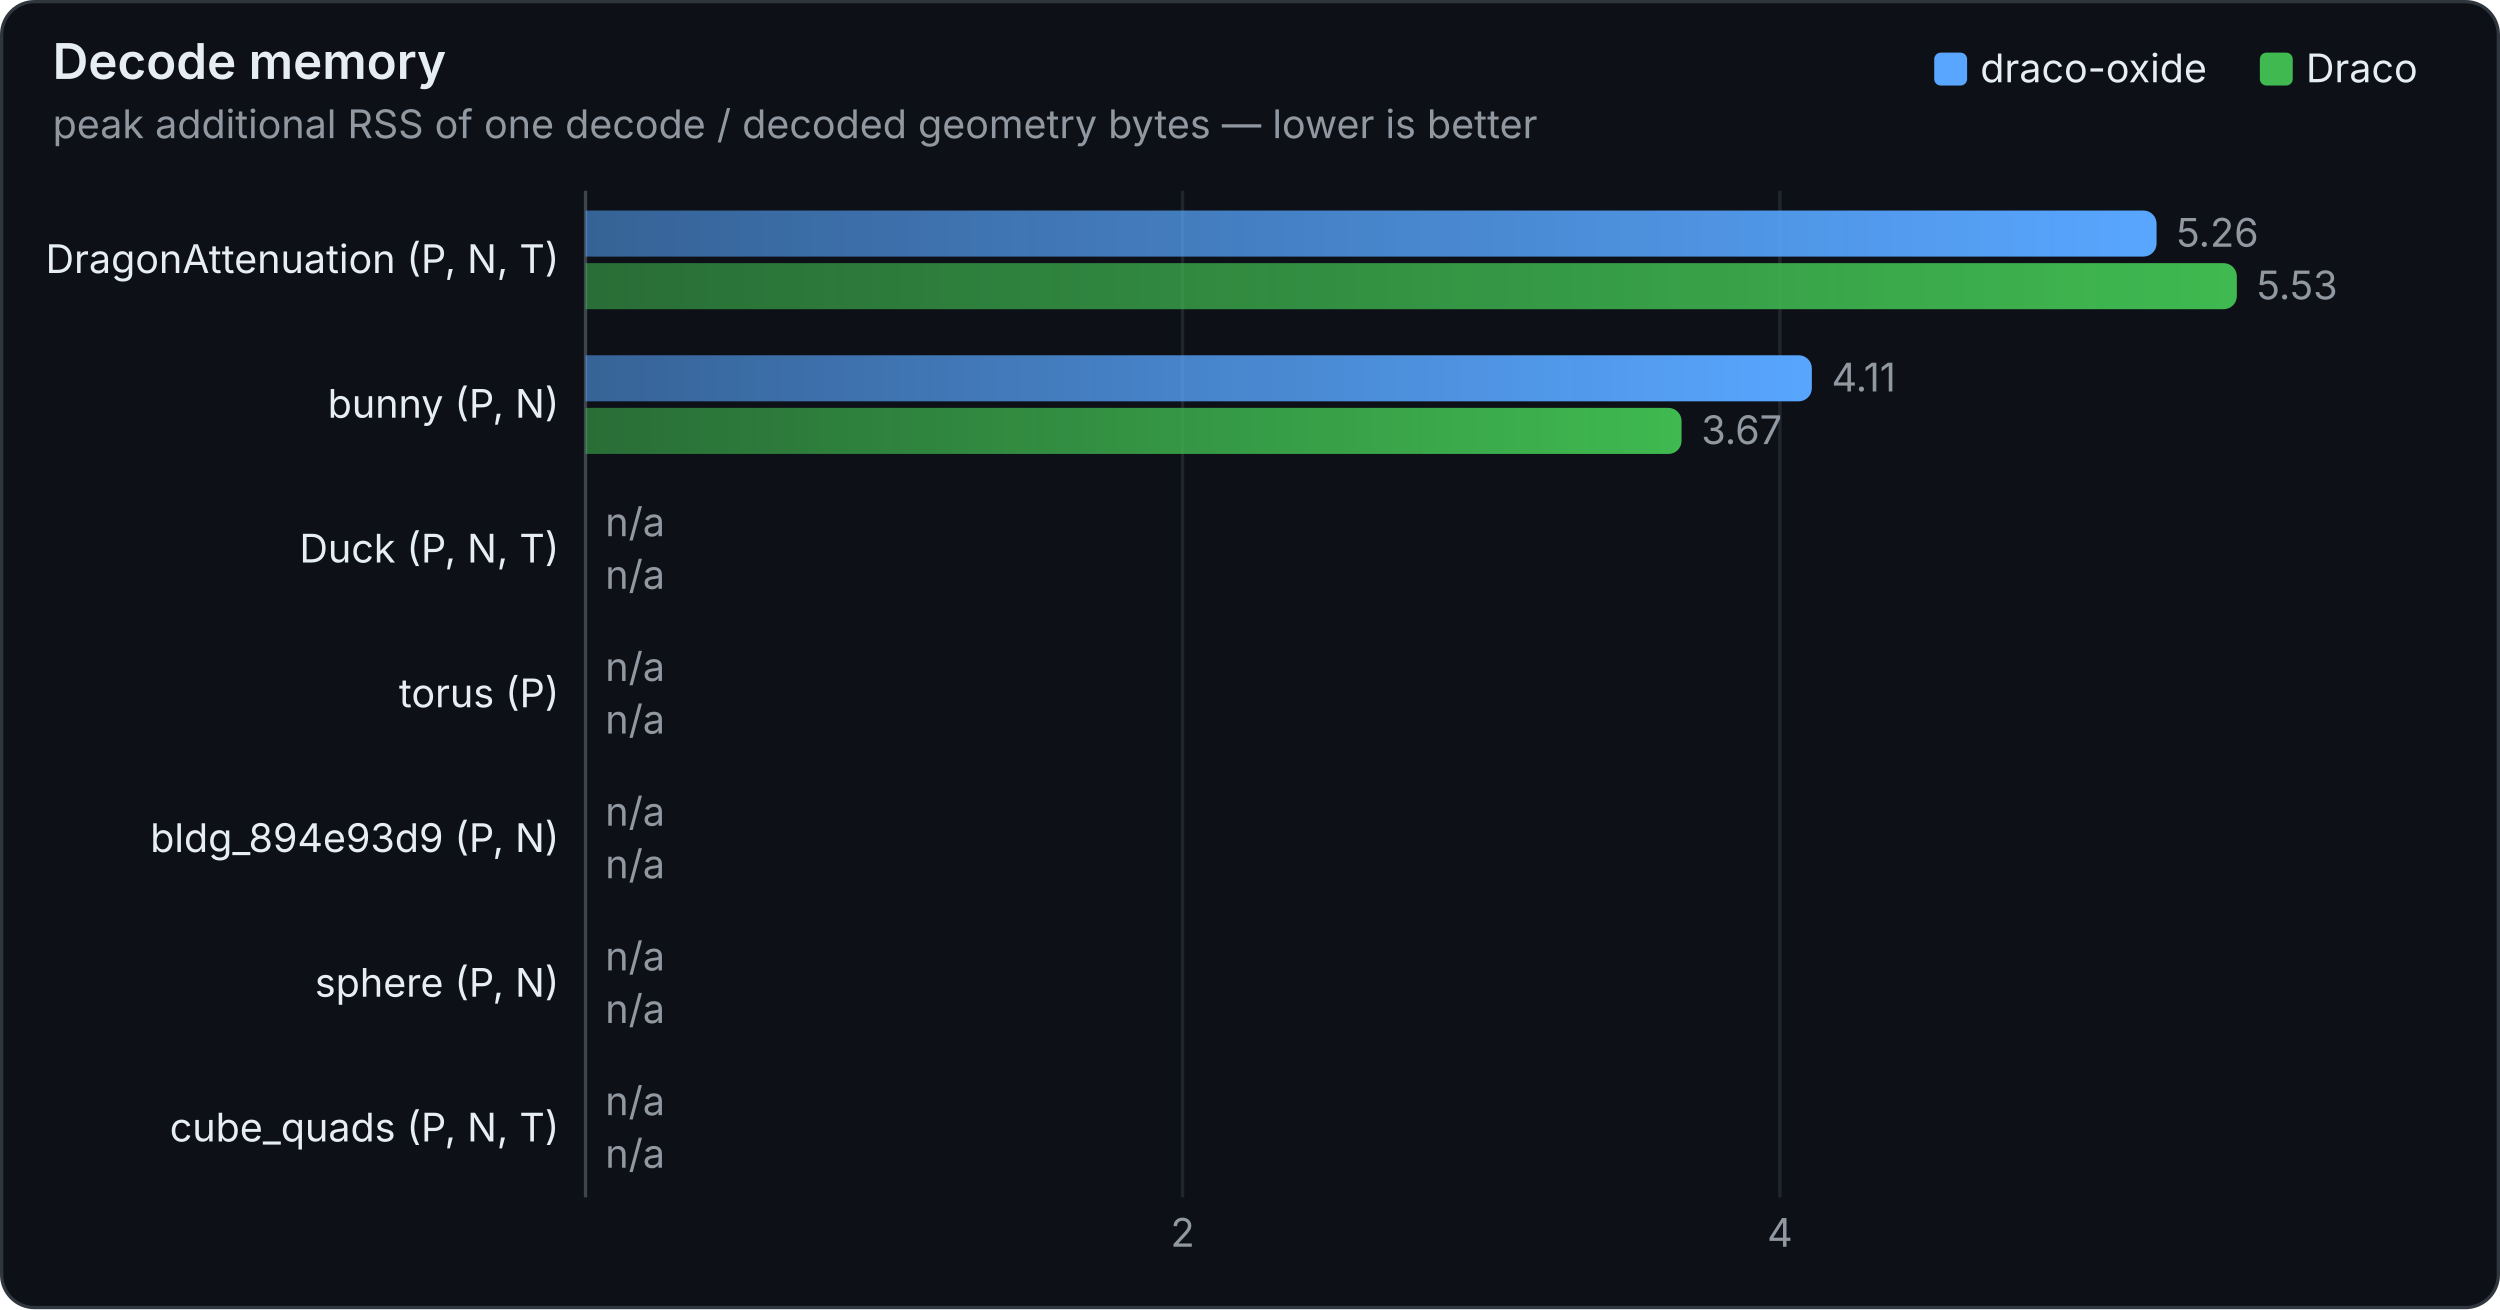
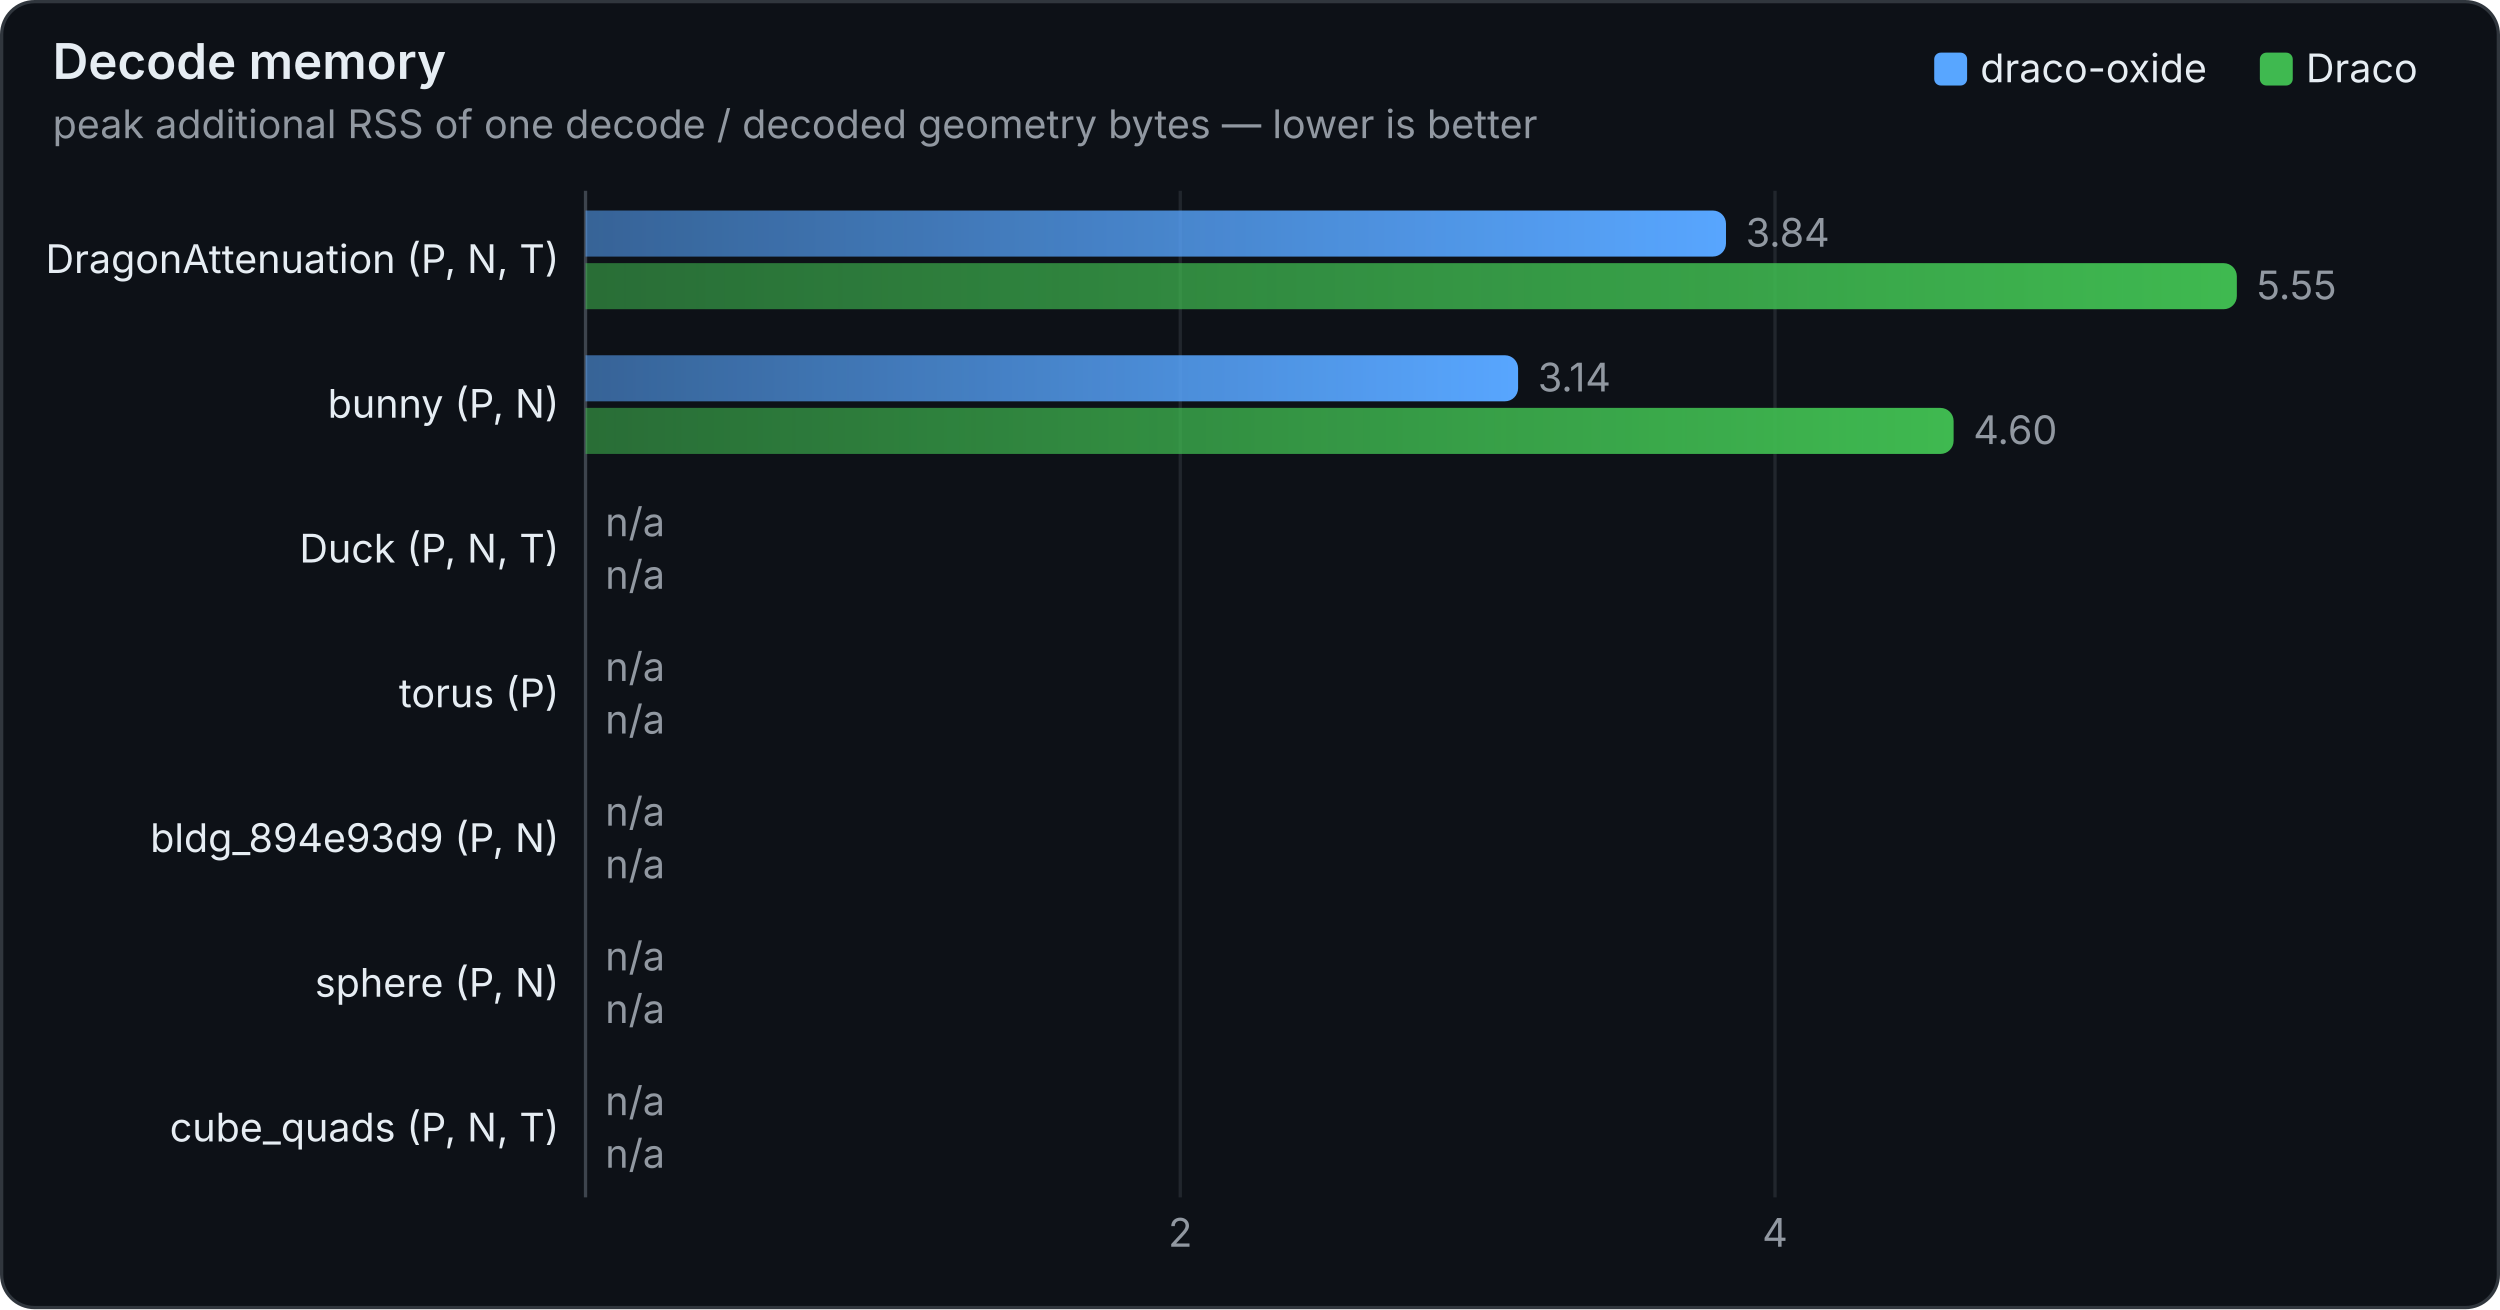
<svg xmlns="http://www.w3.org/2000/svg" width="760" height="398" viewBox="0 0 760 398" font-family="system-ui, -apple-system, 'Segoe UI', sans-serif" font-size="12">
  <defs>
    <linearGradient id="bar0" x1="0" y1="0" x2="1" y2="0">
      <stop offset="0" stop-color="#58a6ff" stop-opacity="0.55" />
      <stop offset="1" stop-color="#58a6ff" />
    </linearGradient>
    <linearGradient id="bar1" x1="0" y1="0" x2="1" y2="0">
      <stop offset="0" stop-color="#3fb950" stop-opacity="0.55" />
      <stop offset="1" stop-color="#3fb950" />
    </linearGradient>
  </defs>
  <rect x="0.5" y="0.5" width="759" height="397" rx="10" fill="#0d1117" stroke="#30363d" />
  <text x="16" y="24" font-size="15" font-weight="600" fill="#e6edf3">Decode memory</text>
  <text x="16" y="42" fill="#9198a1">peak additional RSS of one decode / decoded geometry bytes — lower is better</text>
  <rect x="588.0" y="16" width="10" height="10" rx="2" fill="#58a6ff" />
  <text x="602.0" y="25" fill="#e6edf3">draco-oxide</text>
  <rect x="687.0" y="16" width="10" height="10" rx="2" fill="#3fb950" />
  <text x="701.0" y="25" fill="#e6edf3">Draco</text>
-   <line x1="359.5" y1="58.0" x2="359.5" y2="364.0" stroke="#21262d" stroke-width="1" />
-   <text x="359.5" y="379.0" text-anchor="middle" fill="#9198a1">2</text>
-   <line x1="541.1" y1="58.0" x2="541.1" y2="364.0" stroke="#21262d" stroke-width="1" />
-   <text x="541.1" y="379.0" text-anchor="middle" fill="#9198a1">4</text>
+   <line x1="358.8" y1="58.0" x2="358.8" y2="364.0" stroke="#21262d" stroke-width="1" />
+   <text x="358.8" y="379.0" text-anchor="middle" fill="#9198a1">2</text>
+   <line x1="539.6" y1="58.0" x2="539.6" y2="364.0" stroke="#21262d" stroke-width="1" />
+   <text x="539.6" y="379.0" text-anchor="middle" fill="#9198a1">4</text>
  <line x1="178" y1="58.0" x2="178" y2="364.0" stroke="#3d444d" stroke-width="1" />
  <text x="170.0" y="83.0" text-anchor="end" fill="#e6edf3">DragonAttenuation (P, N, T)</text>
-   <path d="M178.0 64.0 h473.6 a4.0 4.0 0 0 1 4.0 4.0 v6.0 a4.0 4.0 0 0 1 -4.0 4.0 h-473.6 Z" fill="url(#bar0)" />
-   <text x="661.6" y="75.0" fill="#9198a1">5.26</text>
+   <path d="M178.0 64.0 h342.7 a4.0 4.0 0 0 1 4.0 4.0 v6.0 a4.0 4.0 0 0 1 -4.0 4.0 h-342.7 Z" fill="url(#bar0)" />
+   <text x="530.7" y="75.0" fill="#9198a1">3.84</text>
  <path d="M178.0 80.0 h498.0 a4.0 4.0 0 0 1 4.0 4.0 v6.0 a4.0 4.0 0 0 1 -4.0 4.0 h-498.0 Z" fill="url(#bar1)" />
-   <text x="686.0" y="91.0" fill="#9198a1">5.53</text>
+   <text x="686.0" y="91.0" fill="#9198a1">5.55</text>
  <text x="170.0" y="127.0" text-anchor="end" fill="#e6edf3">bunny (P, N)</text>
-   <path d="M178.0 108.0 h368.8 a4.0 4.0 0 0 1 4.0 4.0 v6.0 a4.0 4.0 0 0 1 -4.0 4.0 h-368.8 Z" fill="url(#bar0)" />
-   <text x="556.8" y="119.0" fill="#9198a1">4.11</text>
-   <path d="M178.0 124.0 h329.2 a4.0 4.0 0 0 1 4.0 4.0 v6.0 a4.0 4.0 0 0 1 -4.0 4.0 h-329.2 Z" fill="url(#bar1)" />
-   <text x="517.2" y="135.0" fill="#9198a1">3.67</text>
+   <path d="M178.0 108.0 h279.5 a4.0 4.0 0 0 1 4.0 4.0 v6.0 a4.0 4.0 0 0 1 -4.0 4.0 h-279.5 Z" fill="url(#bar0)" />
+   <text x="467.5" y="119.0" fill="#9198a1">3.14</text>
+   <path d="M178.0 124.0 h411.9 a4.0 4.0 0 0 1 4.0 4.0 v6.0 a4.0 4.0 0 0 1 -4.0 4.0 h-411.9 Z" fill="url(#bar1)" />
+   <text x="599.9" y="135.0" fill="#9198a1">4.60</text>
  <text x="170.0" y="171.0" text-anchor="end" fill="#e6edf3">Duck (P, N, T)</text>
  <text x="184.0" y="163.0" fill="#9198a1">n/a</text>
  <text x="184.0" y="179.0" fill="#9198a1">n/a</text>
  <text x="170.0" y="215.0" text-anchor="end" fill="#e6edf3">torus (P)</text>
  <text x="184.0" y="207.0" fill="#9198a1">n/a</text>
  <text x="184.0" y="223.0" fill="#9198a1">n/a</text>
  <text x="170.0" y="259.0" text-anchor="end" fill="#e6edf3">bldg_894e93d9 (P, N)</text>
  <text x="184.0" y="251.0" fill="#9198a1">n/a</text>
  <text x="184.0" y="267.0" fill="#9198a1">n/a</text>
  <text x="170.0" y="303.0" text-anchor="end" fill="#e6edf3">sphere (P, N)</text>
  <text x="184.0" y="295.0" fill="#9198a1">n/a</text>
  <text x="184.0" y="311.0" fill="#9198a1">n/a</text>
  <text x="170.0" y="347.0" text-anchor="end" fill="#e6edf3">cube_quads (P, N, T)</text>
  <text x="184.0" y="339.0" fill="#9198a1">n/a</text>
  <text x="184.0" y="355.0" fill="#9198a1">n/a</text>
</svg>
